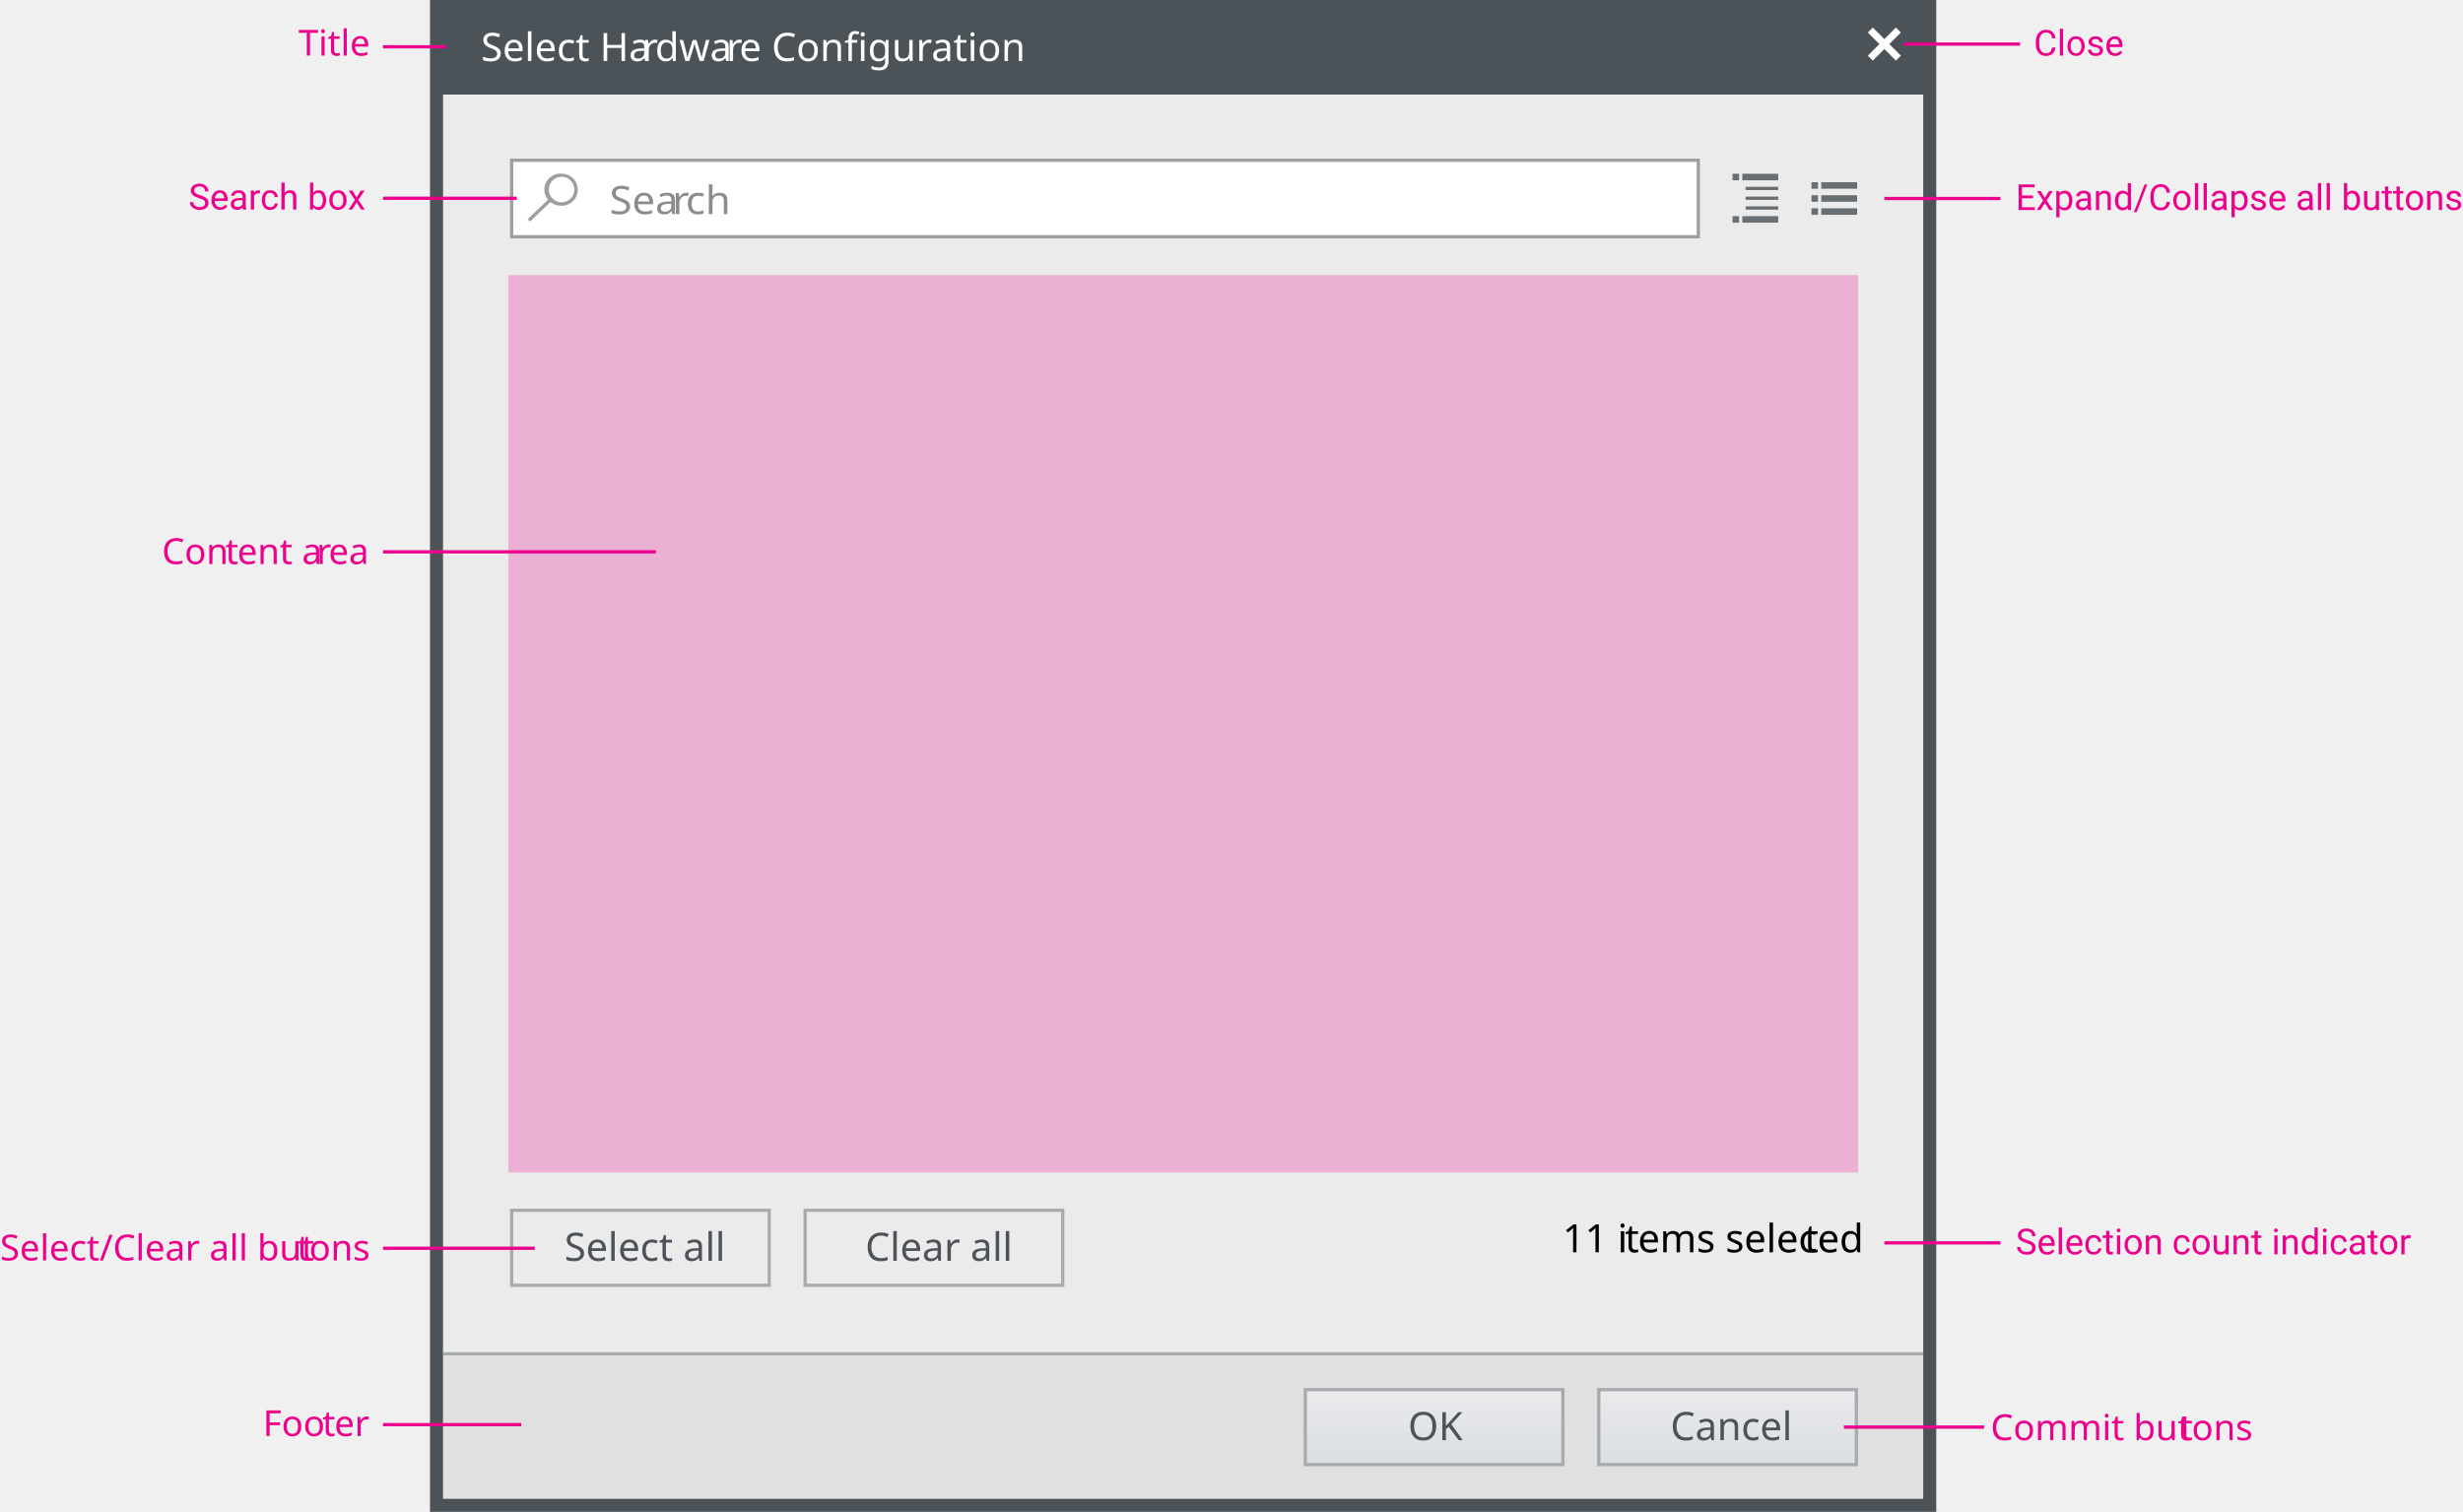
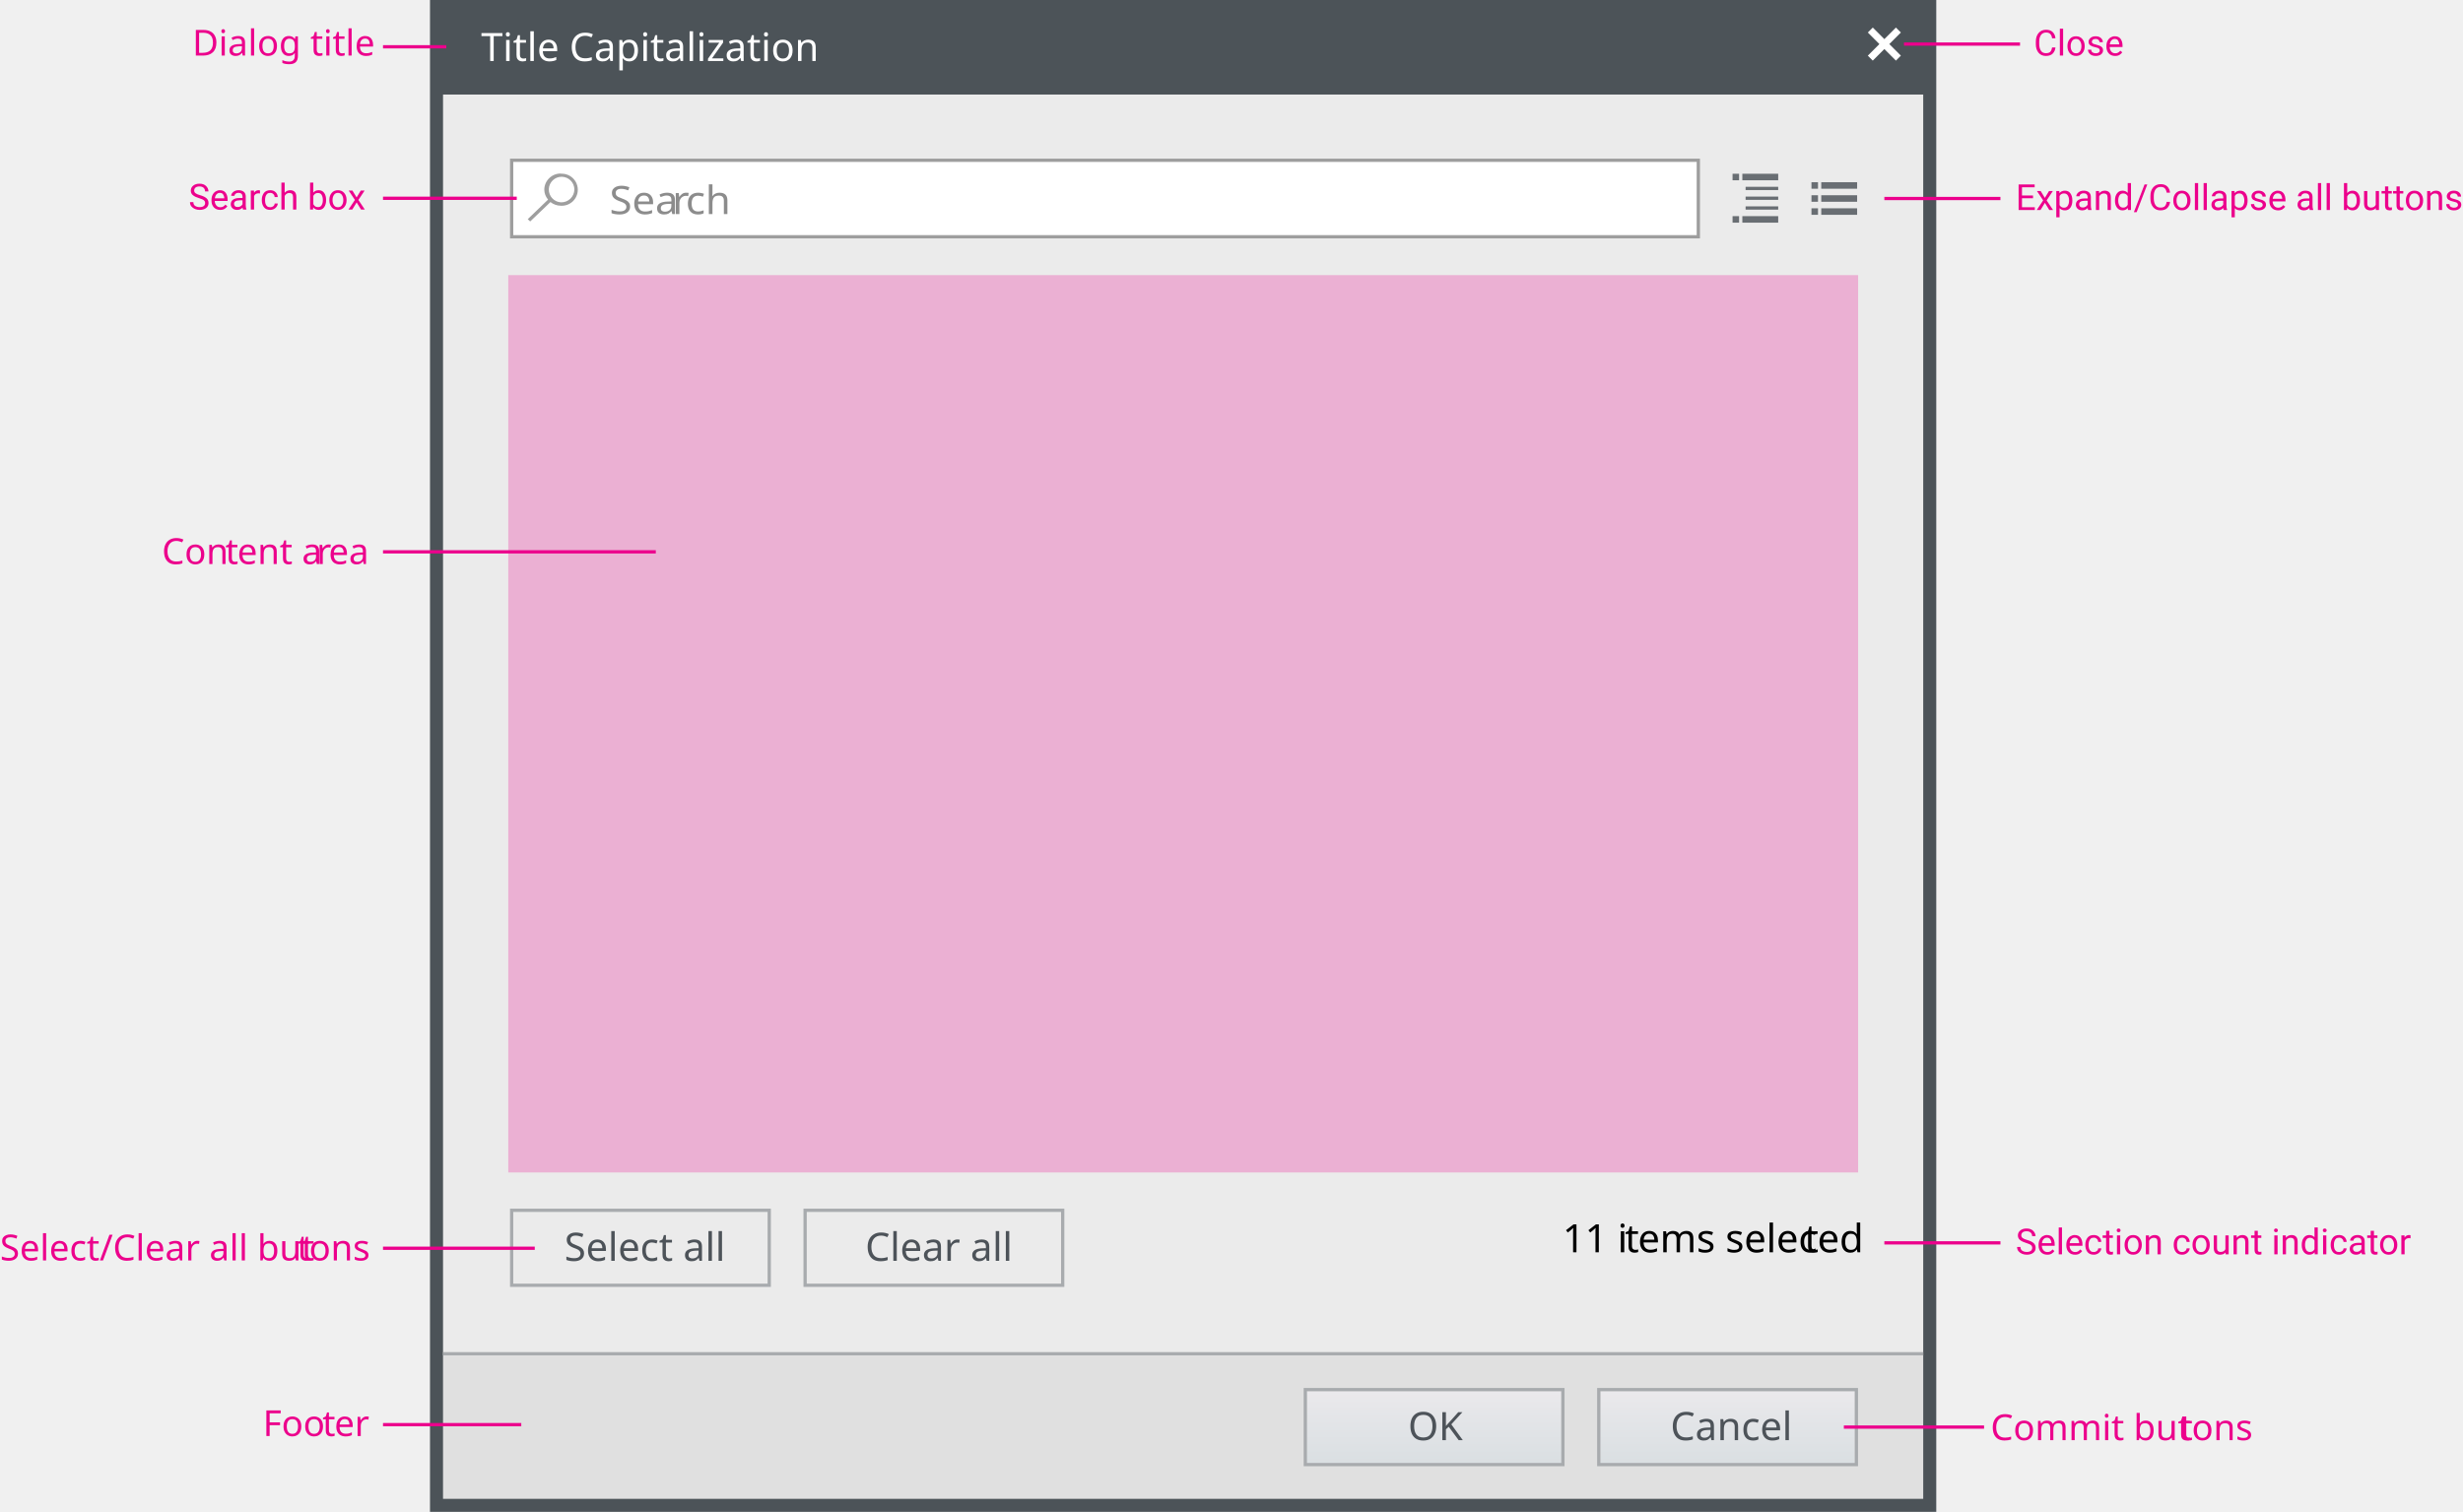
<svg xmlns="http://www.w3.org/2000/svg" xmlns:xlink="http://www.w3.org/1999/xlink" id="Layer_1" data-name="Layer 1" width="755.35" height="463.74" viewBox="0 0 755.35 463.74">
  <defs>
-     <style>.cls-1{fill:#ebebeb;}.cls-2{fill:#e0e0e0;}.cls-3{fill:#4c5358;}.cls-4{fill:#a8abae;}.cls-5,.cls-9{fill:#fff;}.cls-6{fill:#9e9e9e;}.cls-7{opacity:0.45;font-family:SegoeUI-Semilight, Segoe UI;font-weight:300;}.cls-12,.cls-15,.cls-7,.cls-9{font-size:12px;}.cls-8{letter-spacing:-0.01em;}.cls-12,.cls-15,.cls-24,.cls-9{font-family:SegoeUI, Segoe UI;}.cls-10{letter-spacing:-0.01em;}.cls-11{fill:url(#linear-gradient);}.cls-12{fill:#4d5359;}.cls-13{fill:url(#linear-gradient-2);}.cls-14{fill:#696e73;}.cls-16{letter-spacing:-0.01em;}.cls-17,.cls-24{font-size:11px;}.cls-17,.cls-21,.cls-24,.cls-25{fill:#ec008c;}.cls-17{font-family:Roboto-Regular, Roboto;}.cls-18{letter-spacing:-0.01em;}.cls-19{letter-spacing:-0.01em;}.cls-20{letter-spacing:0em;}.cls-22{letter-spacing:-0.01em;}.cls-23{fill:none;stroke:#ec008c;stroke-miterlimit:10;}.cls-25{opacity:0.25;}</style>
+     <style>.cls-1{fill:#ebebeb;}.cls-2{fill:#e0e0e0;}.cls-3{fill:#4c5358;}.cls-4{fill:#a8abae;}.cls-5,.cls-9{fill:#fff;}.cls-6{fill:#9e9e9e;}.cls-7{opacity:0.45;font-family:SegoeUI-Semilight, Segoe UI;font-weight:300;}.cls-11,.cls-14,.cls-7,.cls-9{font-size:12px;}.cls-8{letter-spacing:-0.01em;}.cls-11,.cls-14,.cls-23,.cls-9{font-family:SegoeUI, Segoe UI;}.cls-10{fill:url(#linear-gradient);}.cls-11{fill:#4d5359;}.cls-12{fill:url(#linear-gradient-2);}.cls-13{fill:#696e73;}.cls-15{letter-spacing:-0.01em;}.cls-16,.cls-23{font-size:11px;}.cls-16,.cls-20,.cls-23,.cls-25{fill:#ec008c;}.cls-16{font-family:Roboto-Regular, Roboto;}.cls-17{letter-spacing:-0.01em;}.cls-18{letter-spacing:-0.01em;}.cls-19{letter-spacing:0em;}.cls-21{letter-spacing:-0.01em;}.cls-22{fill:none;stroke:#ec008c;stroke-miterlimit:10;}.cls-24{letter-spacing:-0.01em;}.cls-25{opacity:0.25;}</style>
    <linearGradient id="linear-gradient" x1="529.81" y1="426.79" x2="529.81" y2="448.71" gradientUnits="userSpaceOnUse">
      <stop offset="0" stop-color="#ebe9ec" />
      <stop offset="0.28" stop-color="#e5e6e9" />
      <stop offset="1" stop-color="#dadfe2" />
    </linearGradient>
    <linearGradient id="linear-gradient-2" x1="439.81" y1="426.79" x2="439.81" y2="448.71" xlink:href="#linear-gradient" />
  </defs>
  <g id="n_spacing-2" data-name="n spacing">
-     <g id="dialog-2" data-name="dialog">
+     <g id="dialog-3" data-name="dialog">
      <path class="cls-1" d="M135.87,23.92V416.7H591.81V24H564.55l-425.41-.08Z" />
      <path class="cls-1" d="M136.87,11V393.48H592.81V11H136.87Z" />
      <path class="cls-2" d="M135.87,459.74H589.81v-44H135.87Z" />
      <path class="cls-3" d="M131.87,0V463.74H593.81V0H131.87ZM589.81,459.74H135.87V29H589.81V459.74Z" />
      <path class="cls-4" d="M135.87,415.74H589.81v-1H135.87Z" />
      <polygon class="cls-5" points="582.96 9.97 581.44 8.45 577.89 12 574.34 8.45 572.82 9.97 576.37 13.52 572.82 17.07 574.34 18.59 577.89 15.04 581.44 18.59 582.96 17.07 579.41 13.52 582.96 9.97" />
    </g>
    <rect class="cls-5" x="156.91" y="49.16" width="363.93" height="23.46" />
    <path class="cls-6" d="M520.34,49.66V72.12H157.41V49.66H520.34m1-1H156.41V73.12H521.34V48.66Z" />
    <path class="cls-6" d="M172.06,53.23a5,5,0,0,0-5.14,4.91,4.74,4.74,0,0,0,1.16,3.08l-6.23,6,.74.71,6.22-5.95a5.23,5.23,0,0,0,3.25,1.13,4.92,4.92,0,1,0,0-9.83Zm0,8.83a3.92,3.92,0,1,1,4.09-3.92A4,4,0,0,1,172.06,62.06Z" />
    <text class="cls-7" transform="translate(186.91 65.66) scale(1.05 1)">Sea<tspan class="cls-8" x="18.35" y="0">r</tspan>
      <tspan x="22.25" y="0">ch</tspan>
    </text>
-     <text class="cls-9" transform="translate(147.53 18.71)">Select Ha<tspan class="cls-10" x="49.35" y="0">r</tspan>
-       <tspan x="53.37" y="0">dwa</tspan>
-       <tspan class="cls-10" x="75.21" y="0">r</tspan>
-       <tspan x="79.22" y="0">e Configuration</tspan>
-     </text>
-     <rect class="cls-11" x="490.81" y="426.73" width="78" height="22.01" />
+     <text class="cls-9" transform="translate(147.53 18.71)">Title Capitalization</text>
+     <rect class="cls-10" x="490.81" y="426.73" width="78" height="22.01" />
    <path class="cls-4" d="M489.81,425.74v24h80v-24Zm79,23h-78v-22h78Z" />
-     <text class="cls-12" transform="translate(512.28 441.74)">Cancel</text>
-     <rect class="cls-13" x="400.81" y="426.73" width="78" height="22.01" />
+     <text class="cls-11" transform="translate(512.28 441.74)">Cancel</text>
+     <rect class="cls-12" x="400.81" y="426.73" width="78" height="22.01" />
    <path class="cls-4" d="M399.81,425.74v24h80v-24Zm79,23h-78v-22h78Z" />
-     <text class="cls-12" transform="translate(431.81 441.74)">OK</text>
-     <path class="cls-14" d="M533.34,68.3h-2v-2h2Zm12-2h-11v2h11Zm0-3h-10v1h10Zm-10-2h10v-1h-10Zm10-4h-10v1h10Zm-11-2h11v-2h-11Zm-3,0h2v-2h-2Z" />
-     <path class="cls-14" d="M555.54,63.89h2v2h-2Zm14,0h-11v2h11Zm-14-2h2v-2h-2Zm14-2h-11v2h11Zm-14-2h2v-2h-2Zm14-2h-11v2h11Z" />
-     <text class="cls-15" transform="translate(479.2 384.12)">11 i<tspan class="cls-16" x="19.13" y="0">t</tspan>
+     <text class="cls-11" transform="translate(431.81 441.74)">OK</text>
+     <path class="cls-13" d="M533.34,68.3h-2v-2h2Zm12-2h-11v2h11Zm0-3h-10v1h10Zm-10-2h10v-1h-10Zm10-4h-10v1h10Zm-11-2h11v-2h-11Zm-3,0h2v-2h-2Z" />
+     <path class="cls-13" d="M555.54,63.89h2v2h-2Zm14,0h-11v2h11Zm-14-2h2v-2h-2Zm14-2h-11v2h11Zm-14-2h2v-2h-2Zm14-2h-11v2h11Z" />
+     <text class="cls-14" transform="translate(479.2 384.12)">11 i<tspan class="cls-15" x="19.13" y="0">t</tspan>
      <tspan x="23.1" y="0">ems selec</tspan>
-       <tspan class="cls-16" x="74.19" y="0">t</tspan>
+       <tspan class="cls-15" x="74.19" y="0">t</tspan>
      <tspan x="78.16" y="0">ed</tspan>
    </text>
    <path class="cls-4" d="M156.41,370.74v24h80v-24Zm79,23h-78v-22h78Z" />
-     <text class="cls-12" transform="translate(173.09 386.74)">Select all</text>
+     <text class="cls-11" transform="translate(173.09 386.74)">Select all</text>
    <path class="cls-4" d="M246.41,370.74v24h80v-24Zm79,23h-78v-22h78Z" />
-     <text class="cls-12" transform="translate(265.36 386.74)">Clear all</text>
-     <text class="cls-17" transform="translate(57.83 64.27)">Sea<tspan class="cls-18" x="18.34" y="0">r</tspan>
+     <text class="cls-11" transform="translate(265.36 386.74)">Clear all</text>
+     <text class="cls-16" transform="translate(57.83 64.27)">Sea<tspan class="cls-17" x="18.34" y="0">r</tspan>
      <tspan x="21.96" y="0">ch b</tspan>
-       <tspan class="cls-19" x="42.67" y="0">o</tspan>
-       <tspan class="cls-20" x="48.83" y="0">x</tspan>
+       <tspan class="cls-18" x="42.67" y="0">o</tspan>
+       <tspan class="cls-19" x="48.83" y="0">x</tspan>
    </text>
-     <rect class="cls-21" x="117.46" y="60.32" width="41.02" height="1" />
-     <text class="cls-17" transform="translate(618.16 64.41)">Expand/Collapse all but<tspan class="cls-22" x="115.69" y="0">t</tspan>
+     <rect class="cls-20" x="117.46" y="60.32" width="41.02" height="1" />
+     <text class="cls-16" transform="translate(618.16 64.41)">Expand/Collapse all but<tspan class="cls-21" x="115.69" y="0">t</tspan>
      <tspan x="119.17" y="0">ons</tspan>
    </text>
-     <rect class="cls-21" x="577.89" y="60.39" width="35.6" height="1" />
-     <text class="cls-17" transform="translate(623.71 17.05)">Close</text>
-     <rect class="cls-21" x="583.9" y="13.02" width="35.6" height="1" />
-     <text class="cls-17" transform="translate(618.16 384.75)">Selection count indica<tspan class="cls-22" x="107.77" y="0">t</tspan>
+     <rect class="cls-20" x="577.89" y="60.39" width="35.6" height="1" />
+     <text class="cls-16" transform="translate(623.71 17.05)">Close</text>
+     <rect class="cls-20" x="583.9" y="13.02" width="35.6" height="1" />
+     <text class="cls-16" transform="translate(618.16 384.75)">Selection count indica<tspan class="cls-21" x="107.77" y="0">t</tspan>
      <tspan x="111.26" y="0">or</tspan>
    </text>
-     <rect class="cls-21" x="577.89" y="380.73" width="35.6" height="1" />
-     <line class="cls-23" x1="117.46" y1="14.35" x2="136.87" y2="14.35" />
-     <line class="cls-23" x1="117.46" y1="169.27" x2="201.12" y2="169.27" />
-     <line class="cls-23" x1="117.46" y1="436.99" x2="159.86" y2="436.99" />
-     <text class="cls-24" transform="translate(91.53 17.05)">Title</text>
-     <text class="cls-24" transform="translate(49.64 173.01)">Con<tspan class="cls-16" x="19.48" y="0">t</tspan>
+     <rect class="cls-20" x="577.89" y="380.73" width="35.6" height="1" />
+     <line class="cls-22" x1="117.46" y1="14.35" x2="136.87" y2="14.35" />
+     <line class="cls-22" x1="117.46" y1="169.27" x2="201.12" y2="169.27" />
+     <line class="cls-22" x1="117.46" y1="436.99" x2="159.86" y2="436.99" />
+     <text class="cls-23" transform="translate(59 17.05)">Dialog title</text>
+     <text class="cls-23" transform="translate(49.64 173.01)">Con<tspan class="cls-15" x="19.48" y="0">t</tspan>
      <tspan x="23.12" y="0">ent a</tspan>
-       <tspan class="cls-10" x="47.44" y="0">r</tspan>
+       <tspan class="cls-24" x="47.44" y="0">r</tspan>
      <tspan x="51.12" y="0">ea</tspan>
    </text>
-     <rect class="cls-21" x="117.46" y="382.38" width="46.54" height="1" />
-     <text class="cls-24" transform="translate(0 386.61)">Select/Clear all but<tspan class="cls-16" x="91.13" y="0">t</tspan>
+     <rect class="cls-20" x="117.46" y="382.38" width="46.54" height="1" />
+     <text class="cls-23" transform="translate(0 386.61)">Select/Clear all but<tspan class="cls-15" x="91.13" y="0">t</tspan>
      <tspan x="94.77" y="0">ons</tspan>
    </text>
-     <text class="cls-24" transform="translate(80.63 440.49)">Foo<tspan class="cls-16" x="18.26" y="0">t</tspan>
+     <text class="cls-23" transform="translate(80.63 440.49)">Foo<tspan class="cls-15" x="18.26" y="0">t</tspan>
      <tspan x="21.9" y="0">er</tspan>
    </text>
-     <text class="cls-24" transform="translate(610.47 441.74)">Commit but<tspan class="cls-16" x="58.03" y="0">t</tspan>
+     <text class="cls-23" transform="translate(610.47 441.74)">Commit but<tspan class="cls-15" x="58.03" y="0">t</tspan>
      <tspan x="61.67" y="0">ons</tspan>
    </text>
-     <rect class="cls-21" x="565.47" y="437.24" width="43" height="1" />
+     <rect class="cls-20" x="565.47" y="437.24" width="43" height="1" />
    <rect class="cls-25" x="155.87" y="84.39" width="413.98" height="275.24" />
  </g>
</svg>
